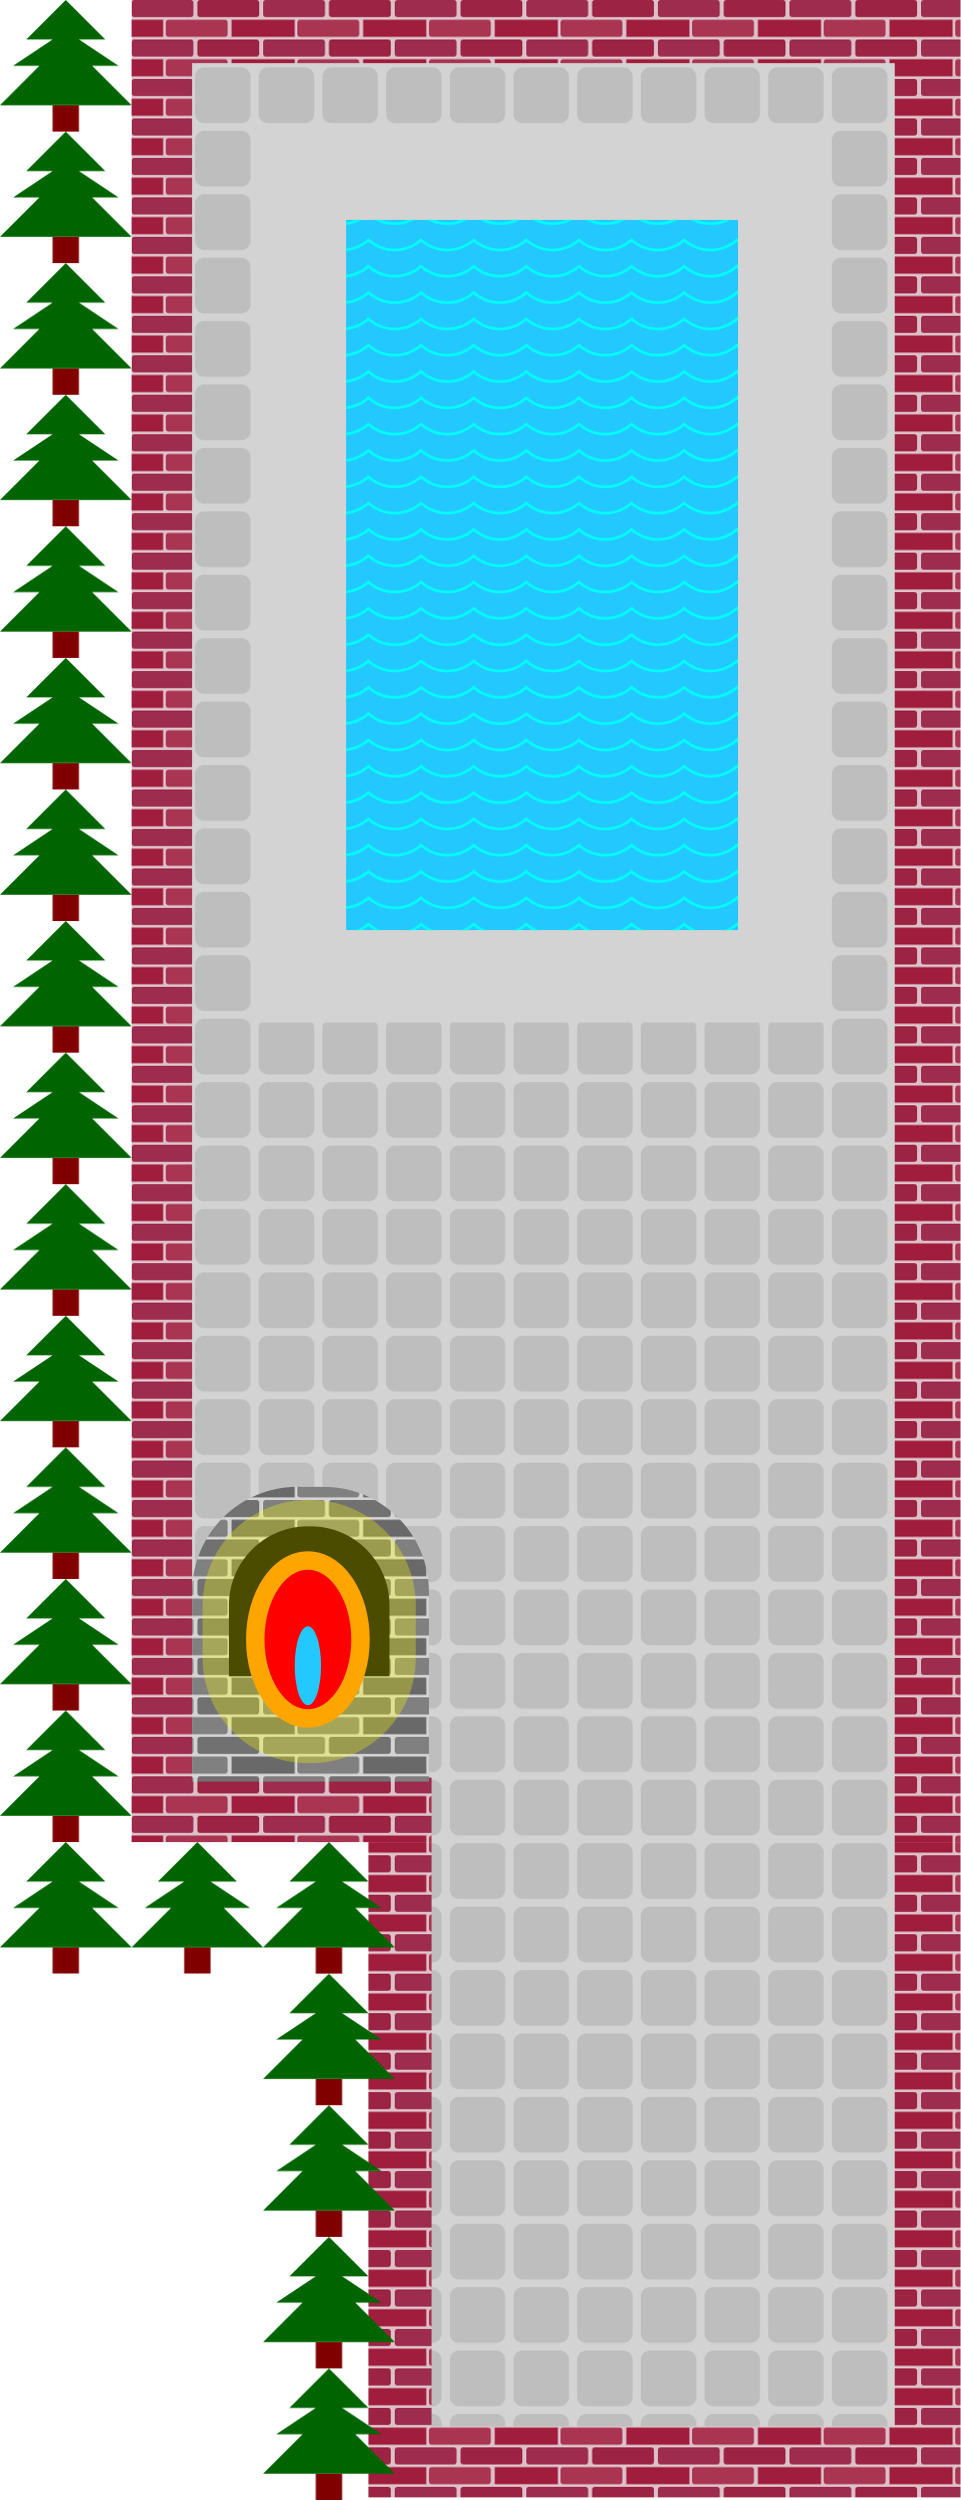
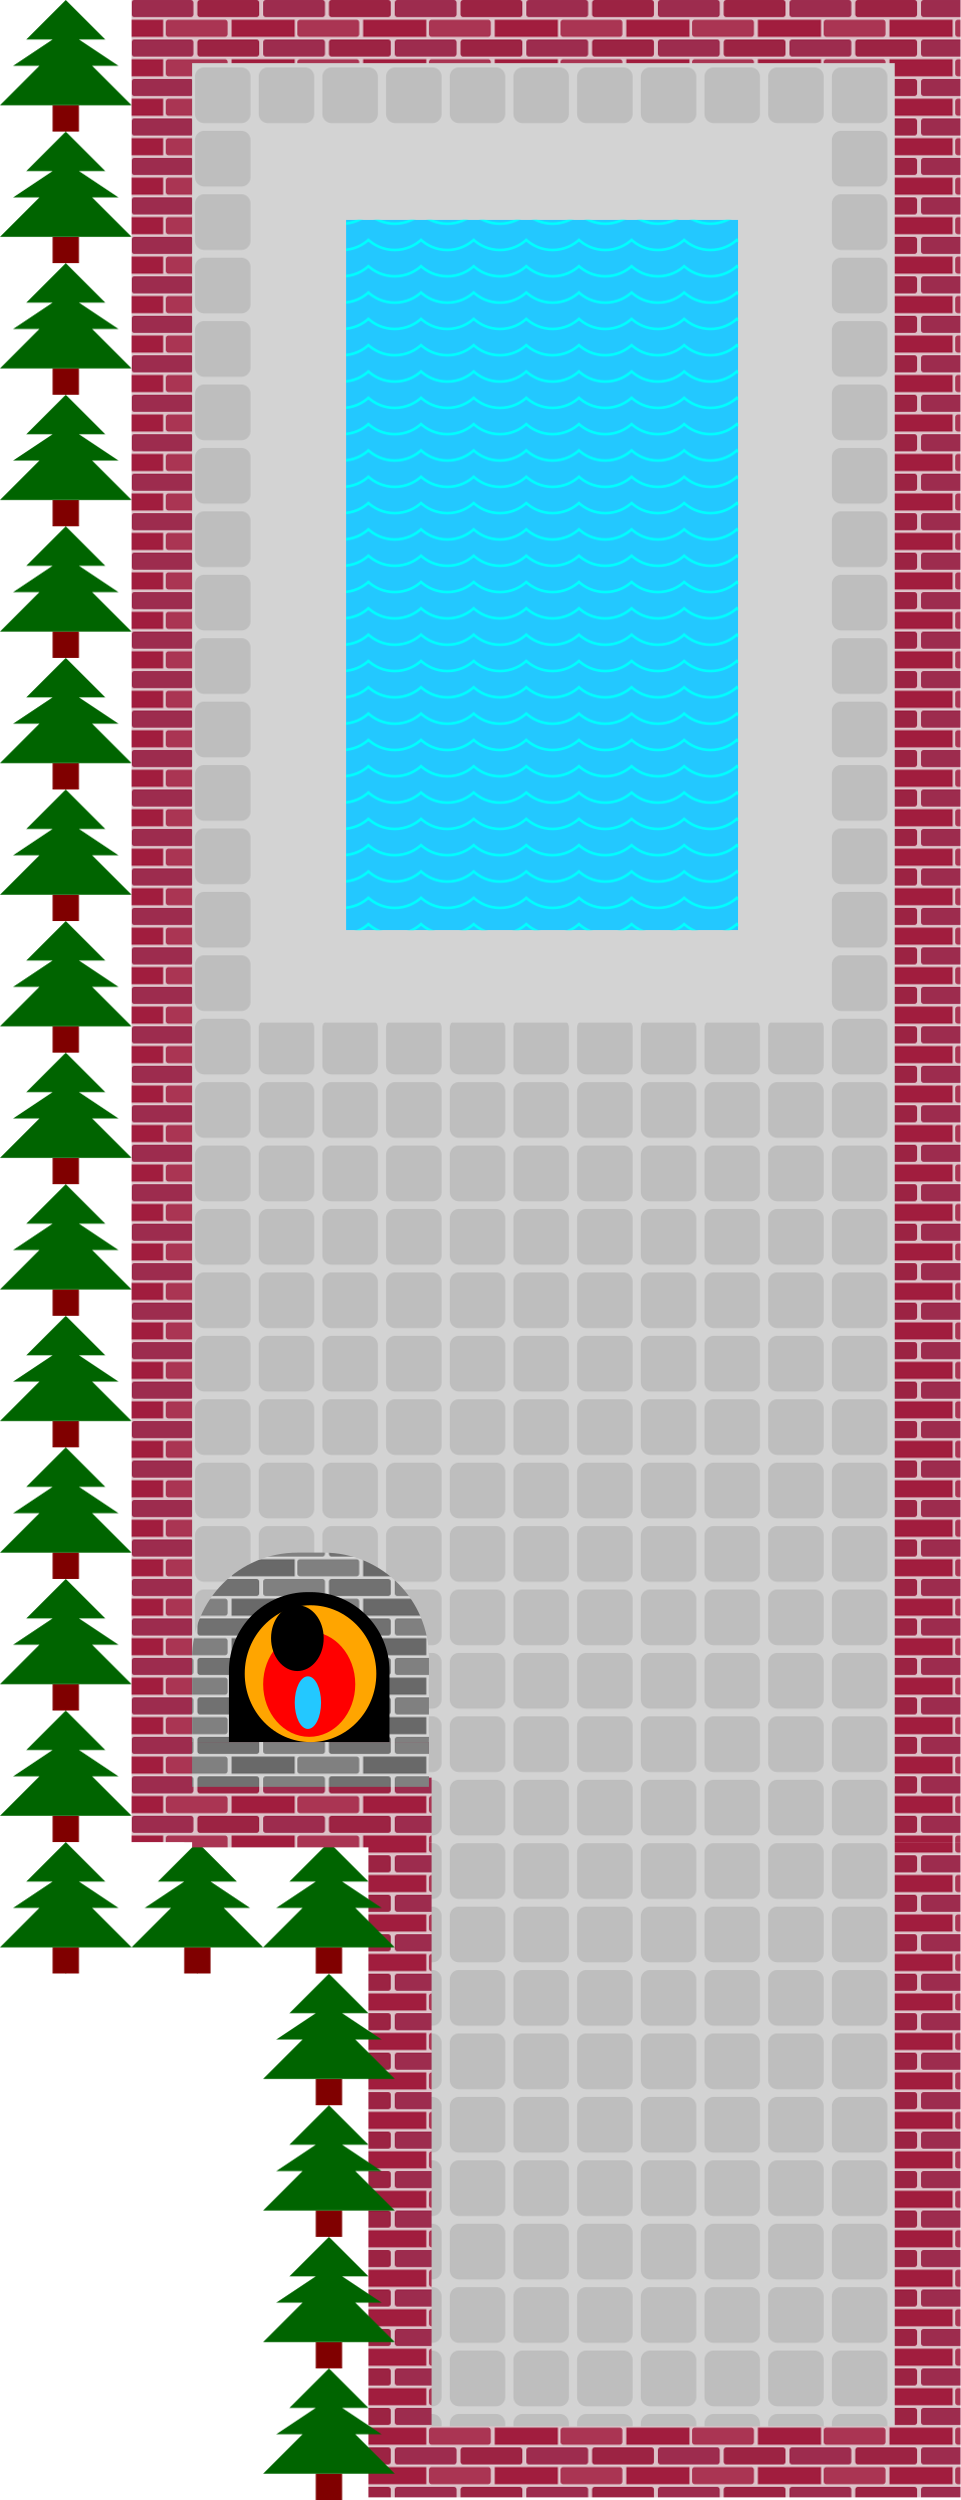
<svg xmlns="http://www.w3.org/2000/svg" width="365" height="950" x="0" y="0" class="block5">
  <defs>
    <pattern id="floorPattern" patternUnits="userSpaceOnUse" x="0" y="0" height="24.1" width="24.2">
      <rect width="25" height="25" x="0" y="0" fill="lightgrey" />
      <rect width="24.1" height="24.2" x="0" y="0" rx="5" fill="rgb(190, 190, 190)" stroke="lightgrey" stroke-width="3" />
    </pattern>
    <pattern id="treePattern" patternUnits="userSpaceOnUse" x="0" y="0" height="50" width="50">
      <rect width="10" height="10" x="20" y="40" fill="maroon" />
      <polygon points="25,0 40,15 30,15 45,25 35,25 50,40 0,40 15,25 5,25 20,15 10,15 " style="fill:darkgreen;" />
    </pattern>
    <pattern id="waterPattern" patternUnits="userSpaceOnUse" x="0" y="0" height="10" width="20">
      <circle cx="10" cy="-10" r="15" fill="transparent" stroke="aqua" stroke-width="1" />
    </pattern>
    <pattern id="my4pattern" patternUnits="userSpaceOnUse" x="0" y="0" width="50" height="15">
      <rect width="50" height="15" x="0" y="0" fill="#dcc0c7" />
      <rect width="23.5" height="6.5" x="0" y="0" rx="1" fill="#9d2c4e" />
      <rect width="23.5" height="6.5" x="25" y="0" rx="1" fill="#9c2343" />
      <rect width="12" height="6.5" x="0" y="7.5" fill="#a11d3e" />
      <rect width="23.5" height="6.5" x="13" y="7.5" rx="1" fill="#aa3553" />
      <rect width="12" height="6.5" x="38" y="7.5" fill="#a11d3e" />
    </pattern>
    <pattern id="my3pattern" patternUnits="userSpaceOnUse" x="0" y="0" width="50" height="15">
      <rect width="50" height="15" x="0" y="0" fill="lightgrey" />
      <rect width="23.5" height="6.5" x="0" y="0" rx="1" fill="grey" />
      <rect width="23.5" height="6.5" x="25" y="0" rx="1" fill="#717171" />
      <rect width="12" height="6.5" x="0" y="7.5" fill="dimgrey" />
      <rect width="23.5" height="6.5" x="13" y="7.5" rx="1" fill="#808080" />
      <rect width="12" height="6.5" x="38" y="7.5" fill="dimgrey" />
    </pattern>
  </defs>
  <rect width="50" height="750" x="0" y="0" fill="url(#treePattern)" />
  <rect width="315" height="700" x="50" y="0" fill="url(#my4pattern)" />
  <rect width="225" height="249" x="140" y="700" fill="url(#my4pattern)" />
  <rect width="100" height="50" x="50" y="700" fill="url(#treePattern)" />
  <rect width="50" height="200" x="100" y="750" fill="url(#treePattern)" />
  <rect width="267" height="651.5" x="73" y="24" fill="url(#floorPattern)" />
  <rect width="176" height="247" x="164" y="675" fill="url(#floorPattern)" />
  <rect width="184" height="305" x="114" y="66" stroke="lightgrey" stroke-width="35" fill="#23c8ff" opacity="1" />
  <rect width="184" height="305" x="114" y="66" stroke="lightgrey" stroke-width="35" fill="url(#waterPattern)" opacity="1" />
-   <rect width="90" height="110" x="73" y="565" rx="40" fill="url(#my3pattern)" stroke="black" stroke-width="0" />
-   <rect width="61" height="95" x="87" y="580" rx="30" />
-   <rect width="90" height="40" x="73" y="637" fill="url(#my3pattern)" stroke="black" stroke-width="0" />
-   <rect width="81" height="100" x="77" y="570" rx="40" fill="yellow" opacity=".3" />
-   <rect width="40" height="60" x="97" y="593" fill="red" rx="50" stroke="orange" stroke-width="7" />
-   <rect width="10" height="30" x="112" y="618" fill="#23c8ff" rx="15" />
+   <rect width="90" height="110" x="73" y="590" rx="40" fill="url(#my3pattern)" stroke="black" stroke-width="0" />
+   <rect width="61" height="95" x="87" y="605" rx="30" />
+   <rect width="90" height="40" x="73" y="662" fill="url(#my4pattern)" />
+   <rect width="90" height="17" x="73" y="662" fill="url(#my3pattern)" />
+   <rect width="50" height="52" x="93" y="610" fill="orange" rx="50" />
+   <rect width="35" height="40" x="100" y="620" fill="red" rx="50" />
+   <rect width="10" height="20" x="112" y="637" fill="#23c8ff" rx="15" />
+   <rect width="20" height="25" x="103" y="610" rx="15" />
</svg>
